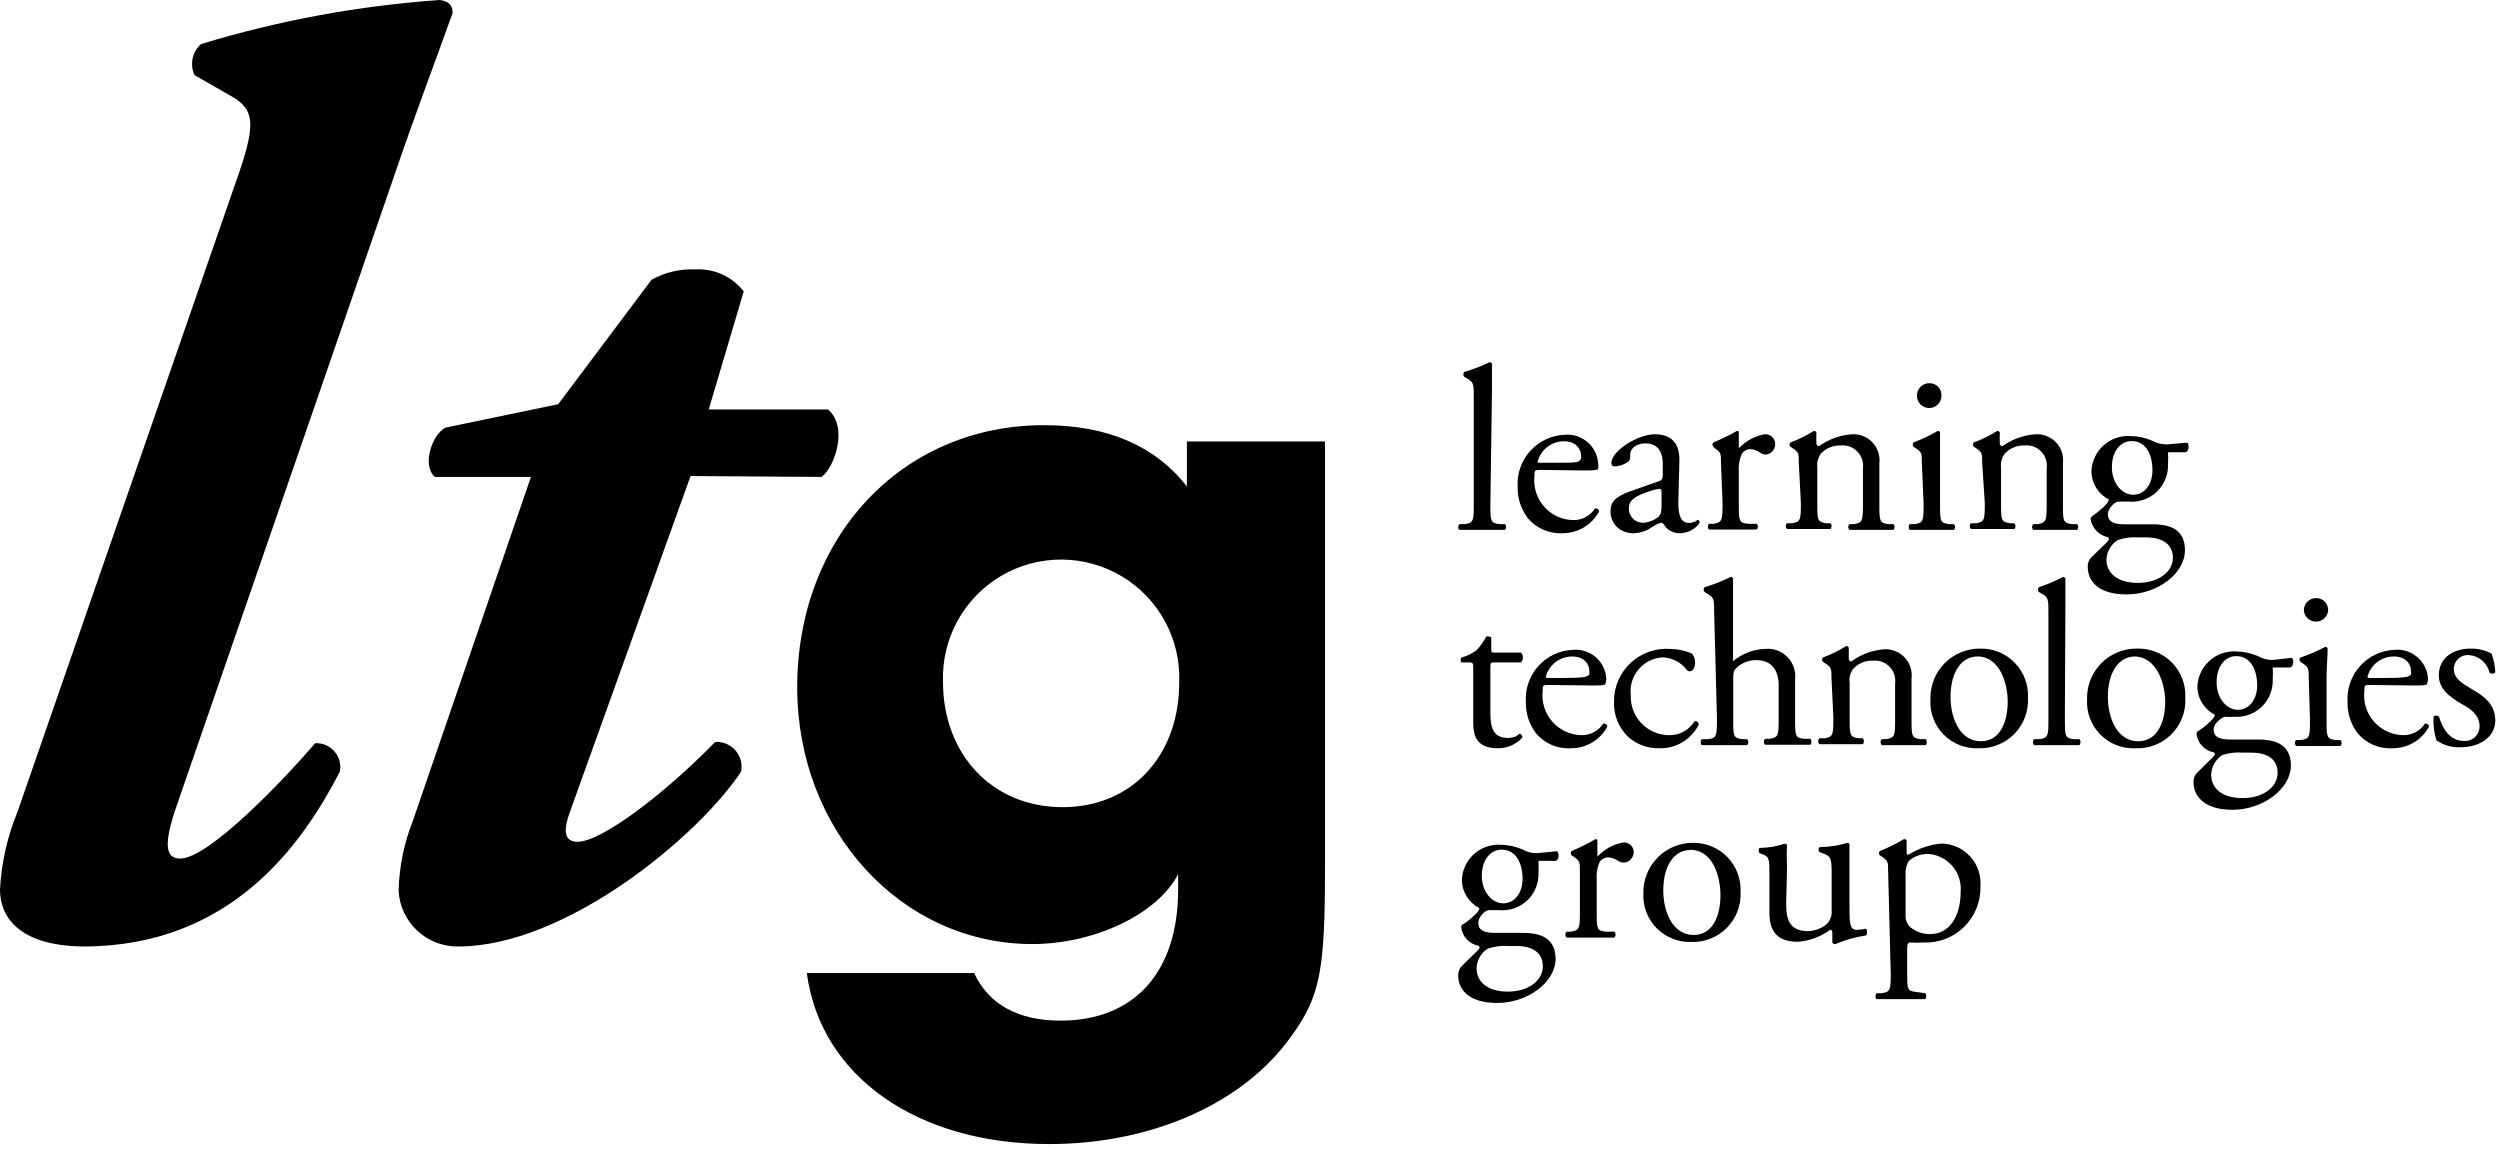
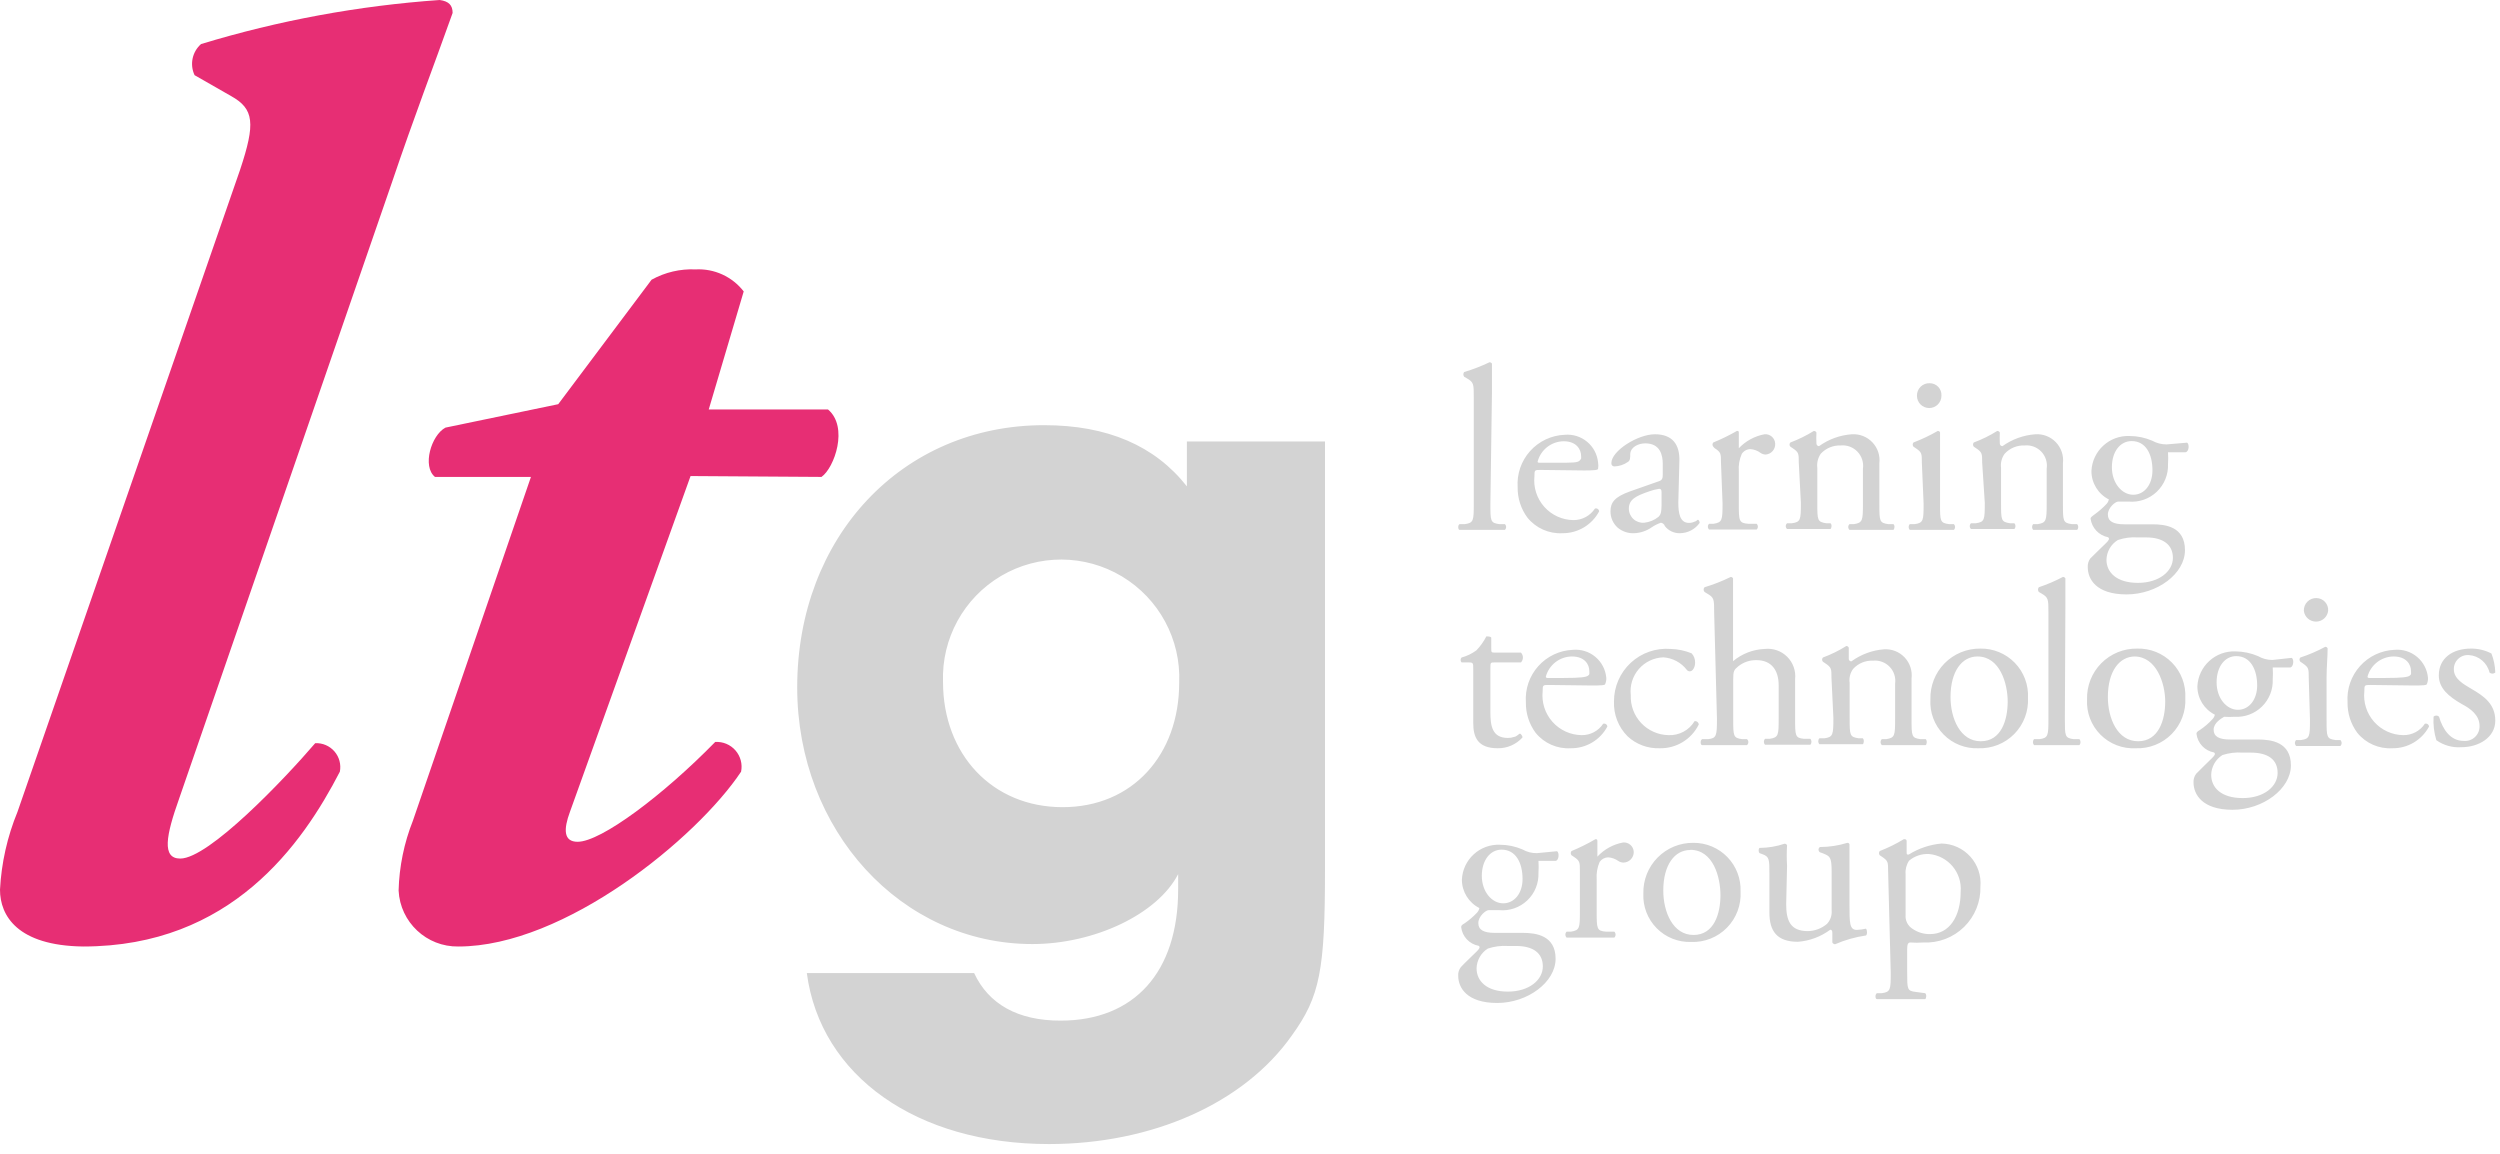
<svg xmlns="http://www.w3.org/2000/svg" width="143" height="66" viewBox="0 0 143 66">
  <g fill-rule="nonzero" fill="none">
-     <path d="M0 50.89a13.56 13.56 0 0 1 1-4.45L13.73 9.72c.89-2.67.81-3.49-.52-4.23L11.13 4.3a1.51 1.51 0 0 1 .37-1.78A61.71 61.71 0 0 1 25.15 0c.52.07.74.3.74.74-1.11 3.12-2.15 5.79-3.48 9.72L10.24 45.7c-.74 2.08-1 3.41.07 3.41 1.63 0 5.94-4.52 7.72-6.6a1.37 1.37 0 0 1 1.41 1.63c-2.15 4.16-6.23 10-14.69 10C1 54.09 0 52.38 0 50.89M39.5 27.23l-6.9 19.21c-.37 1-.37 1.71.44 1.71 1.34 0 4.9-2.67 7.87-5.71a1.42 1.42 0 0 1 1.48 1.7c-2.52 3.79-10.09 10-16.17 10a3.37 3.37 0 0 1-3.42-3.2 11.66 11.66 0 0 1 .82-4l6.75-19.66h-5.49c-.74-.6-.22-2.38.6-2.82l6.45-1.34L37.27 16a4.75 4.75 0 0 1 2.52-.59 3.26 3.26 0 0 1 2.75 1.26l-2 6.75h6.82c1.19 1 .37 3.34-.37 3.86l-7.49-.05z" fill="black" />
-     <path d="M75.79 49.71c0 5.78-.28 7.28-1.89 9.51-2.73 3.89-8 6.22-13.9 6.22-7.56 0-13.07-3.89-13.85-9.78h9.57c.83 1.78 2.5 2.72 4.94 2.72 4.23 0 6.73-2.78 6.73-7.5V50c-1.17 2.28-4.78 4-8.34 4-7.5 0-13.45-6.5-13.45-14.68 0-8.61 6-15 14.12-15 3.61 0 6.34 1.17 8.17 3.5v-2.57h7.9v24.46zM53.94 39c0 4.16 2.83 7.17 6.84 7.17s6.67-3 6.67-7.12A6.76 6.76 0 1 0 53.94 39zM85.25 28.81c0 1 0 1.1.51 1.17h.32a.23.23 0 0 1 0 .33h-2.59c-.09 0-.12-.27 0-.33h.3c.5-.07.51-.2.51-1.17v-6.07c0-.79 0-.87-.41-1.11l-.14-.08a.22.22 0 0 1 0-.27 10 10 0 0 0 1.45-.56.16.16 0 0 1 .14.08v1.66l-.09 6.35zM88.13 26.88c-.35 0-.36 0-.36.36A2.27 2.27 0 0 0 90 29.75a1.46 1.46 0 0 0 1.23-.66.18.18 0 0 1 .24.16 2.35 2.35 0 0 1-2.1 1.25 2.41 2.41 0 0 1-2-.89 2.84 2.84 0 0 1-.56-1.74 2.81 2.81 0 0 1 2.69-3 1.76 1.76 0 0 1 1.91 1.59 1 1 0 0 1 0 .35c0 .08-.23.1-.8.1l-2.48-.03zm.83-.41c1 0 1.29 0 1.4-.13.11-.13.08-.08.08-.25 0-.38-.26-.85-1-.85a1.56 1.56 0 0 0-1.49 1.17s0 .06.09.06h.92zM94.88 27.53c.2-.06.23-.18.23-.38v-.62c0-.5-.15-1.17-1-1.17-.37 0-.83.19-.86.6 0 .22 0 .38-.13.46a1.45 1.45 0 0 1-.77.26.17.17 0 0 1-.18-.19c0-.7 1.51-1.65 2.49-1.65.98 0 1.44.56 1.4 1.57L96 28.74c0 .62.09 1.17.61 1.17a.77.77 0 0 0 .34-.08c.07 0 .13-.1.17-.1.04 0 .1.09.1.18a1.4 1.4 0 0 1-1.13.59 1.06 1.06 0 0 1-.87-.42c0-.08-.14-.18-.22-.18a2.32 2.32 0 0 0-.52.26 1.88 1.88 0 0 1-1 .34 1.38 1.38 0 0 1-.94-.31 1.24 1.24 0 0 1-.42-.94c0-.52.25-.83 1.11-1.14l1.65-.58zm-.83 2.37c.3-.032.585-.15.82-.34.16-.16.16-.35.17-.63v-.79c0-.15-.06-.18-.14-.18a2.84 2.84 0 0 0-.55.14c-.79.27-1.18.47-1.18 1a.81.81 0 0 0 .88.8zM98.44 26.46c0-.52 0-.59-.37-.83l-.07-.08a.18.18 0 0 1 0-.24c.464-.19.915-.41 1.35-.66.07 0 .11 0 .11.09v.9a2.7 2.7 0 0 1 1.47-.8.56.56 0 0 1 .61.53.59.59 0 0 1-.54.63.53.53 0 0 1-.29-.09 1.08 1.08 0 0 0-.59-.22.6.6 0 0 0-.49.27 2.1 2.1 0 0 0-.17 1v1.83c0 1 0 1.13.54 1.17h.48a.23.23 0 0 1 0 .33H97.76a.23.23 0 0 1 0-.33h.26c.49-.08.51-.2.51-1.17l-.09-2.33zM102.89 26.46c0-.52 0-.59-.36-.83l-.12-.08a.17.17 0 0 1 0-.24 7.58 7.58 0 0 0 1.34-.66.16.16 0 0 1 .15.09 6 6 0 0 0 0 .63c0 .083.067.15.15.15a3.64 3.64 0 0 1 1.88-.68 1.49 1.49 0 0 1 1.57 1.66v2.31c0 1 0 1.1.51 1.17h.29c.1.06.07.29 0 .33h-2.51a.23.23 0 0 1 0-.33h.26c.49-.08.51-.2.51-1.17v-2a1.17 1.17 0 0 0-1.27-1.33 1.48 1.48 0 0 0-1.14.47 1.17 1.17 0 0 0-.2.81v2c0 1 0 1.09.51 1.17h.24c.1.06.07.29 0 .33h-2.48a.22.22 0 0 1 0-.33h.28c.5-.07.51-.2.51-1.17l-.12-2.3zM109.93 26.46c0-.52 0-.59-.36-.83l-.12-.08a.19.19 0 0 1 0-.24 9.72 9.72 0 0 0 1.39-.66.13.13 0 0 1 .13.08v4.08c0 1 0 1.1.51 1.17h.28a.23.23 0 0 1 0 .33h-2.52a.24.24 0 0 1 0-.33h.28c.5-.07.51-.2.51-1.17l-.1-2.35zm1.12-3.82a.7.7 0 0 1-1.4 0 .7.7 0 0 1 .73-.72.67.67 0 0 1 .67.72zM113.38 26.46c0-.52 0-.59-.36-.83l-.12-.08a.19.19 0 0 1 0-.24 7.25 7.25 0 0 0 1.34-.66.16.16 0 0 1 .15.09 6 6 0 0 0 0 .63c0 .083.067.15.15.15a3.7 3.7 0 0 1 1.88-.68A1.49 1.49 0 0 1 118 26.5v2.31c0 1 0 1.1.51 1.17h.3a.24.24 0 0 1 0 .33h-2.51a.24.24 0 0 1 0-.33h.26c.49-.08.51-.2.51-1.17v-2a1.16 1.16 0 0 0-1.26-1.33 1.47 1.47 0 0 0-1.14.47 1.12 1.12 0 0 0-.21.81v2c0 1 0 1.09.51 1.17h.25a.24.24 0 0 1 0 .33h-2.48a.23.23 0 0 1 0-.33h.28c.5-.07.51-.2.51-1.17l-.15-2.3zM125.1 25.32c.14.07.12.52-.09.55h-1a5.23 5.23 0 0 1 0 .68 2.07 2.07 0 0 1-2.26 2.14h-.59c-.16 0-.59.35-.59.74s.31.56.94.56h1.6c.75 0 1.87.13 1.87 1.48S123.39 34 121.64 34c-1.75 0-2.22-.88-2.22-1.56a.77.77 0 0 1 .14-.49c.23-.24.61-.59.92-.9.12-.12.22-.24.1-.32a1.26 1.26 0 0 1-1-1.06c0-.07.06-.12.21-.23a4.84 4.84 0 0 0 .71-.62.6.6 0 0 0 .13-.25 1.82 1.82 0 0 1-1-1.63 2.1 2.1 0 0 1 2.19-2 3.26 3.26 0 0 1 1.29.27c.25.14.533.212.82.21l1.17-.1zm-2.81 5.42a2.93 2.93 0 0 0-1.15.15 1.36 1.36 0 0 0-.65 1.13c0 .72.58 1.32 1.8 1.32 1.22 0 2-.67 2-1.43 0-.76-.57-1.17-1.53-1.17h-.47zm.83-3.84c0-.91-.37-1.67-1.19-1.67-.65 0-1.13.59-1.13 1.5s.58 1.57 1.22 1.57 1.1-.58 1.1-1.4zM85.49 37.89c-.23 0-.24 0-.24.33v2.5c0 .78.09 1.49 1 1.49a1 1 0 0 0 .36-.06c.12 0 .29-.19.33-.19.04 0 .17.15.14.23a1.87 1.87 0 0 1-1.41.61c-1.15 0-1.4-.64-1.4-1.44v-3.08c0-.36 0-.39-.28-.39h-.39a.21.21 0 0 1 0-.28 2.56 2.56 0 0 0 .85-.41 3.35 3.35 0 0 0 .57-.8c.07 0 .23 0 .28.07v.61c0 .24 0 .25.24.25H87a.41.41 0 0 1 0 .56h-1.51zM88.6 39.18c-.35 0-.36 0-.36.36a2.27 2.27 0 0 0 2.23 2.51 1.45 1.45 0 0 0 1.23-.65.18.18 0 0 1 .24.16 2.34 2.34 0 0 1-2.1 1.24 2.4 2.4 0 0 1-2-.88 2.85 2.85 0 0 1-.56-1.75 2.81 2.81 0 0 1 2.69-3 1.76 1.76 0 0 1 1.91 1.6.77.77 0 0 1-.06.35c0 .08-.22.09-.79.09l-2.43-.03zm.83-.4c1 0 1.29-.05 1.4-.13.11-.08.08-.09.08-.26 0-.38-.26-.84-1-.84a1.56 1.56 0 0 0-1.49 1.16s0 .07.09.07h.92zM96.76 37.37a.75.75 0 0 1 .2.54c0 .24-.13.49-.3.49a.21.21 0 0 1-.18-.09 1.84 1.84 0 0 0-1.34-.71 1.94 1.94 0 0 0-1.86 2.16 2.2 2.2 0 0 0 2.16 2.29 1.65 1.65 0 0 0 1.49-.8.21.21 0 0 1 .24.19 2.43 2.43 0 0 1-2.24 1.36 2.56 2.56 0 0 1-1.83-.68 2.67 2.67 0 0 1-.78-2 3 3 0 0 1 3.24-3c.412.01.819.094 1.2.25zM98.05 35.05c0-.79 0-.87-.42-1.11l-.13-.08a.2.2 0 0 1 0-.27A9.9 9.9 0 0 0 99 33a.16.16 0 0 1 .13.08v4.74a3 3 0 0 1 1.81-.7 1.57 1.57 0 0 1 1.74 1.73v2.24c0 1 0 1.12.51 1.17h.36a.25.25 0 0 1 0 .34h-2.59a.25.25 0 0 1 0-.34h.27c.5-.08.51-.2.51-1.17V39.2c0-.86-.41-1.44-1.27-1.44a1.61 1.61 0 0 0-1.05.36c-.24.2-.28.27-.28.74v2.25c0 1 0 1.1.51 1.17h.28a.23.23 0 0 1 0 .34H97.36c-.1 0-.12-.27 0-.34h.34c.49-.05.51-.2.51-1.17l-.16-6.06zM104.76 38.77c0-.53 0-.59-.37-.84l-.12-.08a.18.18 0 0 1 0-.24 7.24 7.24 0 0 0 1.34-.66.15.15 0 0 1 .14.1v.63a.14.14 0 0 0 .15.15 3.65 3.65 0 0 1 1.87-.69 1.49 1.49 0 0 1 1.57 1.67v2.3c0 1 0 1.1.51 1.17h.3c.09.07.07.3 0 .34h-2.51a.24.24 0 0 1 0-.34h.25c.5-.08.51-.2.51-1.17v-2a1.16 1.16 0 0 0-1.26-1.32 1.45 1.45 0 0 0-1.14.47 1.08 1.08 0 0 0-.2.8v2c0 1 0 1.09.51 1.17h.24c.09.07.07.3 0 .34h-2.48a.25.25 0 0 1 0-.34h.29c.49-.07.51-.2.51-1.17l-.11-2.29zM116 39.92a2.74 2.74 0 0 1-2.83 2.88 2.64 2.64 0 0 1-2.75-2.8 2.82 2.82 0 0 1 2.85-2.9 2.68 2.68 0 0 1 2.73 2.82zm-2.89-2.37c-.88 0-1.54.84-1.54 2.32 0 1.22.55 2.53 1.73 2.53s1.54-1.23 1.54-2.27-.45-2.58-1.73-2.58zM118.11 41.11c0 1 0 1.1.5 1.17h.33a.25.25 0 0 1 0 .34h-2.59a.25.25 0 0 1 0-.34h.31c.5-.07.51-.2.51-1.17v-6.06c0-.79 0-.87-.41-1.11l-.14-.08a.22.22 0 0 1 0-.27A9.1 9.1 0 0 0 118 33a.17.17 0 0 1 .14.08v1.67l-.03 6.36zM125 39.92a2.73 2.73 0 0 1-2.83 2.88 2.65 2.65 0 0 1-2.79-2.8 2.82 2.82 0 0 1 2.86-2.9 2.68 2.68 0 0 1 2.76 2.82zm-2.88-2.37c-.89 0-1.55.84-1.55 2.32 0 1.22.55 2.53 1.73 2.53s1.55-1.23 1.55-2.27-.5-2.58-1.77-2.58h.04zM131.08 37.63c.15.06.12.52-.08.55h-1a5.08 5.08 0 0 1 0 .68 2.06 2.06 0 0 1-2.19 2.14 4.42 4.42 0 0 1-.59 0c-.17.1-.6.35-.6.74s.31.56.94.56h1.6c.75 0 1.88.14 1.88 1.48 0 1.34-1.6 2.54-3.34 2.54-1.74 0-2.23-.89-2.23-1.56a.75.75 0 0 1 .15-.5c.23-.24.6-.59.91-.9.12-.12.23-.24.11-.32a1.23 1.23 0 0 1-1-1.06c0-.06 0-.12.2-.23a3.85 3.85 0 0 0 .71-.61.52.52 0 0 0 .14-.26 1.81 1.81 0 0 1-1-1.62 2.1 2.1 0 0 1 2.19-2c.44.005.875.097 1.28.27.249.145.532.22.82.22l1.1-.12zm-2.8 5.42a3 3 0 0 0-1.16.14 1.38 1.38 0 0 0-.64 1.13c0 .73.57 1.33 1.8 1.33s2-.67 2-1.44c0-.77-.56-1.16-1.53-1.16h-.47zm.83-3.84c0-.91-.38-1.68-1.2-1.68-.64 0-1.12.59-1.12 1.5s.57 1.57 1.22 1.57 1.1-.6 1.1-1.39zM132.06 38.77c0-.53 0-.59-.36-.84l-.12-.08a.17.17 0 0 1 0-.24A8.66 8.66 0 0 0 133 37a.13.13 0 0 1 .14.09c0 .46-.06 1.11-.06 1.66v2.41c0 1 0 1.1.51 1.17h.28a.24.24 0 0 1 0 .34H131.34a.24.24 0 0 1 0-.34h.28c.5-.07.51-.2.51-1.17l-.07-2.39zm1.11-3.83a.7.7 0 0 1-1.39 0 .7.7 0 0 1 .72-.73.68.68 0 0 1 .67.73zM135.6 39.18c-.35 0-.36 0-.36.36a2.27 2.27 0 0 0 2.23 2.51 1.45 1.45 0 0 0 1.23-.65.18.18 0 0 1 .24.16 2.34 2.34 0 0 1-2.1 1.24 2.4 2.4 0 0 1-2-.88 2.85 2.85 0 0 1-.56-1.75 2.81 2.81 0 0 1 2.69-3 1.76 1.76 0 0 1 1.91 1.6.77.77 0 0 1-.06.35c0 .08-.22.09-.79.09l-2.43-.03zm.83-.4c1 0 1.29-.05 1.4-.13.11-.08.08-.09.08-.26 0-.38-.26-.84-1-.84a1.56 1.56 0 0 0-1.49 1.16s0 .07.09.07h.92zM142.51 37.38c.136.348.21.717.22 1.09a.25.25 0 0 1-.33 0 1.3 1.3 0 0 0-1.18-1 .8.8 0 0 0-.86.82c0 .55.57.85 1 1.11.71.41 1.37.86 1.37 1.82 0 .96-.94 1.52-1.94 1.52a2.2 2.2 0 0 1-1.43-.4 3.81 3.81 0 0 1-.16-1.35.23.23 0 0 1 .31 0c.22.74.65 1.39 1.42 1.39a.83.83 0 0 0 .9-.86c0-.62-.54-1-1-1.24-.77-.44-1.33-.91-1.33-1.65 0-1 .81-1.53 1.83-1.53.41-.006.816.09 1.18.28zM89.06 48.69c.14.07.12.53-.08.55H88c.015.23.015.46 0 .69a2.06 2.06 0 0 1-2.26 2.13h-.59c-.16 0-.59.35-.59.74s.31.56.94.56h1.6c.75 0 1.88.14 1.88 1.48 0 1.34-1.6 2.53-3.34 2.53-1.74 0-2.23-.88-2.23-1.55a.73.73 0 0 1 .15-.5c.22-.24.6-.59.91-.9.12-.12.23-.24.11-.32a1.23 1.23 0 0 1-1-1.06c0-.07 0-.12.2-.23a4.28 4.28 0 0 0 .71-.61.53.53 0 0 0 .13-.26 1.82 1.82 0 0 1-1-1.62 2.09 2.09 0 0 1 2.18-2 3.26 3.26 0 0 1 1.29.27c.25.143.533.215.82.21l1.15-.11zm-2.81 5.42a3 3 0 0 0-1.15.15 1.38 1.38 0 0 0-.64 1.13c0 .72.57 1.33 1.79 1.33 1.22 0 2-.67 2-1.44 0-.77-.56-1.17-1.53-1.17h-.47zm.84-3.83c0-.92-.38-1.68-1.2-1.68-.64 0-1.13.59-1.13 1.5s.58 1.57 1.22 1.57 1.11-.57 1.11-1.39zM90.37 49.83c0-.52 0-.59-.36-.83l-.12-.08a.19.19 0 0 1 0-.24c.472-.195.93-.422 1.37-.68.06 0 .11 0 .11.1v.9a2.66 2.66 0 0 1 1.47-.81.56.56 0 0 1 .61.54.6.6 0 0 1-.58.61.56.56 0 0 1-.3-.09 1.12 1.12 0 0 0-.59-.21.61.61 0 0 0-.48.26 2.12 2.12 0 0 0-.17 1v1.82c0 1 0 1.13.53 1.17h.48a.24.24 0 0 1 0 .34h-2.73a.24.24 0 0 1 0-.34h.25c.5-.08.51-.2.51-1.17v-2.29zM99.56 51a2.73 2.73 0 0 1-2.83 2.88A2.65 2.65 0 0 1 94 51.11a2.83 2.83 0 0 1 2.86-2.9 2.68 2.68 0 0 1 2.7 2.79zm-2.88-2.38c-.89 0-1.54.85-1.54 2.32 0 1.23.55 2.54 1.73 2.54s1.54-1.23 1.54-2.27-.41-2.6-1.73-2.6v.01zM102.17 51.71c0 .93.22 1.55 1.24 1.55a1.74 1.74 0 0 0 1.09-.41 1 1 0 0 0 .27-.78v-2.2c0-.87-.1-.89-.5-1.06l-.17-.06a.18.18 0 0 1 0-.3 5.34 5.34 0 0 0 1.57-.24c.067 0 .107.03.12.09V51.73c0 1.06 0 1.46.42 1.46.175-.006.35-.03.52-.07.08.07.09.34 0 .39a6.86 6.86 0 0 0-1.76.5.18.18 0 0 1-.16-.1v-.55c0-.12-.04-.18-.12-.18-.539.4-1.18.64-1.85.69-1.18 0-1.63-.59-1.63-1.67V50c0-.84 0-1-.4-1.14l-.16-.06c-.08-.07-.07-.26 0-.3a4.54 4.54 0 0 0 1.43-.24.15.15 0 0 1 .14.09 9.46 9.46 0 0 0 0 1.17l-.05 2.19zM108 49.83c0-.52 0-.59-.36-.83l-.12-.08a.19.19 0 0 1 0-.24 8.68 8.68 0 0 0 1.38-.68c.08 0 .14 0 .16.09v.62c0 .18 0 .17.12.17a4.25 4.25 0 0 1 1.88-.63 2.27 2.27 0 0 1 2.22 2.46 3.12 3.12 0 0 1-3.27 3.2 4.76 4.76 0 0 1-.74 0c-.12 0-.18.09-.18.37v1.32c0 1 0 1.08.5 1.14l.53.07c.09.07.07.3 0 .34h-2.76c-.1 0-.12-.27 0-.34h.28c.5-.07.51-.2.51-1.17l-.15-5.81zm1 2.5a.85.85 0 0 0 .4.8 1.69 1.69 0 0 0 1 .3c1.1 0 1.75-1 1.75-2.42a2 2 0 0 0-1.81-2.16 1.63 1.63 0 0 0-1.14.38 1.2 1.2 0 0 0-.2.77v2.33z" fill="black" />
+     <path d="M0 50.89a13.56 13.56 0 0 1 1-4.45L13.73 9.72c.89-2.67.81-3.49-.52-4.23L11.13 4.3a1.51 1.51 0 0 1 .37-1.78A61.71 61.71 0 0 1 25.15 0c.52.07.74.3.74.74-1.11 3.12-2.15 5.79-3.48 9.72L10.24 45.7c-.74 2.08-1 3.41.07 3.41 1.63 0 5.94-4.52 7.72-6.6a1.37 1.37 0 0 1 1.41 1.63c-2.15 4.16-6.23 10-14.69 10C1 54.09 0 52.38 0 50.89M39.5 27.23l-6.9 19.21c-.37 1-.37 1.71.44 1.71 1.34 0 4.9-2.67 7.87-5.71a1.42 1.42 0 0 1 1.48 1.7c-2.52 3.79-10.09 10-16.17 10a3.37 3.37 0 0 1-3.42-3.2 11.66 11.66 0 0 1 .82-4l6.75-19.66h-5.49c-.74-.6-.22-2.38.6-2.82l6.45-1.34L37.27 16a4.75 4.75 0 0 1 2.52-.59 3.26 3.26 0 0 1 2.75 1.26l-2 6.75h6.82c1.19 1 .37 3.34-.37 3.86l-7.49-.05z" fill="#E72E74" />
+     <path d="M75.79 49.71c0 5.78-.28 7.28-1.89 9.51-2.73 3.89-8 6.22-13.9 6.22-7.56 0-13.07-3.89-13.85-9.78h9.57c.83 1.78 2.5 2.72 4.94 2.72 4.23 0 6.73-2.78 6.73-7.5V50c-1.17 2.28-4.78 4-8.34 4-7.5 0-13.45-6.5-13.45-14.68 0-8.61 6-15 14.12-15 3.61 0 6.34 1.17 8.17 3.5v-2.57h7.9v24.46zM53.94 39c0 4.16 2.83 7.17 6.84 7.17s6.67-3 6.67-7.12A6.76 6.76 0 1 0 53.94 39zM85.25 28.81c0 1 0 1.1.51 1.17h.32a.23.23 0 0 1 0 .33h-2.59c-.09 0-.12-.27 0-.33h.3c.5-.07.51-.2.51-1.17v-6.07c0-.79 0-.87-.41-1.11l-.14-.08a.22.22 0 0 1 0-.27 10 10 0 0 0 1.45-.56.16.16 0 0 1 .14.08v1.66l-.09 6.35zM88.13 26.88c-.35 0-.36 0-.36.36A2.27 2.27 0 0 0 90 29.75a1.46 1.46 0 0 0 1.23-.66.18.18 0 0 1 .24.16 2.35 2.35 0 0 1-2.1 1.25 2.41 2.41 0 0 1-2-.89 2.84 2.84 0 0 1-.56-1.74 2.81 2.81 0 0 1 2.69-3 1.76 1.76 0 0 1 1.91 1.59 1 1 0 0 1 0 .35c0 .08-.23.1-.8.1l-2.48-.03zm.83-.41c1 0 1.29 0 1.4-.13.11-.13.08-.08.08-.25 0-.38-.26-.85-1-.85a1.56 1.56 0 0 0-1.49 1.17s0 .06.09.06h.92zM94.88 27.53c.2-.06.23-.18.23-.38v-.62c0-.5-.15-1.17-1-1.17-.37 0-.83.19-.86.6 0 .22 0 .38-.13.46a1.45 1.45 0 0 1-.77.26.17.17 0 0 1-.18-.19c0-.7 1.51-1.65 2.49-1.65.98 0 1.44.56 1.4 1.57L96 28.74c0 .62.09 1.17.61 1.17a.77.77 0 0 0 .34-.08c.07 0 .13-.1.17-.1.04 0 .1.09.1.18a1.4 1.4 0 0 1-1.13.59 1.06 1.06 0 0 1-.87-.42c0-.08-.14-.18-.22-.18a2.32 2.32 0 0 0-.52.26 1.88 1.88 0 0 1-1 .34 1.38 1.38 0 0 1-.94-.31 1.24 1.24 0 0 1-.42-.94c0-.52.25-.83 1.11-1.14l1.65-.58zm-.83 2.37c.3-.032.585-.15.82-.34.16-.16.16-.35.17-.63v-.79c0-.15-.06-.18-.14-.18a2.84 2.84 0 0 0-.55.14c-.79.27-1.18.47-1.18 1a.81.81 0 0 0 .88.8zM98.44 26.46c0-.52 0-.59-.37-.83l-.07-.08a.18.18 0 0 1 0-.24c.464-.19.915-.41 1.35-.66.07 0 .11 0 .11.09v.9a2.7 2.7 0 0 1 1.47-.8.56.56 0 0 1 .61.53.59.59 0 0 1-.54.63.53.53 0 0 1-.29-.09 1.08 1.08 0 0 0-.59-.22.6.6 0 0 0-.49.27 2.1 2.1 0 0 0-.17 1v1.83c0 1 0 1.13.54 1.17h.48a.23.23 0 0 1 0 .33H97.76a.23.23 0 0 1 0-.33h.26c.49-.08.51-.2.51-1.17l-.09-2.33zM102.89 26.46c0-.52 0-.59-.36-.83l-.12-.08a.17.17 0 0 1 0-.24 7.58 7.58 0 0 0 1.34-.66.16.16 0 0 1 .15.09 6 6 0 0 0 0 .63c0 .083.067.15.15.15a3.64 3.64 0 0 1 1.88-.68 1.49 1.49 0 0 1 1.57 1.66v2.31c0 1 0 1.1.51 1.17h.29c.1.06.07.29 0 .33h-2.51a.23.23 0 0 1 0-.33h.26c.49-.08.51-.2.51-1.17v-2a1.17 1.17 0 0 0-1.27-1.33 1.48 1.48 0 0 0-1.14.47 1.17 1.17 0 0 0-.2.81v2c0 1 0 1.09.51 1.17h.24c.1.06.07.29 0 .33h-2.48a.22.22 0 0 1 0-.33h.28c.5-.07.51-.2.51-1.17l-.12-2.3zM109.93 26.46c0-.52 0-.59-.36-.83l-.12-.08a.19.19 0 0 1 0-.24 9.72 9.72 0 0 0 1.39-.66.13.13 0 0 1 .13.08v4.08c0 1 0 1.1.51 1.17h.28a.23.23 0 0 1 0 .33h-2.52a.24.24 0 0 1 0-.33h.28c.5-.07.51-.2.51-1.17l-.1-2.35zm1.12-3.82a.7.7 0 0 1-1.4 0 .7.7 0 0 1 .73-.72.67.67 0 0 1 .67.72zM113.38 26.46c0-.52 0-.59-.36-.83l-.12-.08a.19.19 0 0 1 0-.24 7.25 7.25 0 0 0 1.34-.66.16.16 0 0 1 .15.09 6 6 0 0 0 0 .63c0 .083.067.15.15.15a3.7 3.7 0 0 1 1.88-.68A1.49 1.49 0 0 1 118 26.5v2.31c0 1 0 1.1.51 1.17h.3a.24.24 0 0 1 0 .33h-2.51a.24.24 0 0 1 0-.33h.26c.49-.08.51-.2.51-1.17v-2a1.16 1.16 0 0 0-1.26-1.33 1.47 1.47 0 0 0-1.14.47 1.12 1.12 0 0 0-.21.81v2c0 1 0 1.09.51 1.17h.25a.24.24 0 0 1 0 .33h-2.48a.23.23 0 0 1 0-.33h.28c.5-.07.51-.2.51-1.17l-.15-2.3zM125.1 25.32c.14.07.12.52-.09.55h-1a5.23 5.23 0 0 1 0 .68 2.07 2.07 0 0 1-2.26 2.14h-.59c-.16 0-.59.35-.59.74s.31.56.94.56h1.6c.75 0 1.87.13 1.87 1.48S123.39 34 121.64 34c-1.75 0-2.22-.88-2.22-1.56a.77.77 0 0 1 .14-.49c.23-.24.61-.59.92-.9.12-.12.22-.24.1-.32a1.26 1.26 0 0 1-1-1.06c0-.07.06-.12.21-.23a4.84 4.84 0 0 0 .71-.62.6.6 0 0 0 .13-.25 1.82 1.82 0 0 1-1-1.63 2.1 2.1 0 0 1 2.19-2 3.26 3.26 0 0 1 1.29.27c.25.14.533.212.82.21l1.17-.1zm-2.81 5.42a2.93 2.93 0 0 0-1.15.15 1.36 1.36 0 0 0-.65 1.13c0 .72.58 1.32 1.8 1.32 1.22 0 2-.67 2-1.43 0-.76-.57-1.17-1.53-1.17h-.47zm.83-3.84c0-.91-.37-1.67-1.19-1.67-.65 0-1.13.59-1.13 1.5s.58 1.57 1.22 1.57 1.1-.58 1.1-1.4zM85.49 37.89c-.23 0-.24 0-.24.33v2.5c0 .78.09 1.49 1 1.49a1 1 0 0 0 .36-.06c.12 0 .29-.19.33-.19.04 0 .17.15.14.23a1.87 1.87 0 0 1-1.41.61c-1.15 0-1.4-.64-1.4-1.44v-3.08c0-.36 0-.39-.28-.39h-.39a.21.21 0 0 1 0-.28 2.56 2.56 0 0 0 .85-.41 3.35 3.35 0 0 0 .57-.8c.07 0 .23 0 .28.07v.61c0 .24 0 .25.24.25H87a.41.41 0 0 1 0 .56h-1.51zM88.6 39.18c-.35 0-.36 0-.36.36a2.27 2.27 0 0 0 2.23 2.51 1.45 1.45 0 0 0 1.23-.65.18.18 0 0 1 .24.16 2.34 2.34 0 0 1-2.1 1.24 2.4 2.4 0 0 1-2-.88 2.85 2.85 0 0 1-.56-1.75 2.81 2.81 0 0 1 2.69-3 1.76 1.76 0 0 1 1.91 1.6.77.77 0 0 1-.06.35c0 .08-.22.09-.79.09l-2.43-.03zm.83-.4c1 0 1.29-.05 1.4-.13.11-.08.08-.09.08-.26 0-.38-.26-.84-1-.84a1.56 1.56 0 0 0-1.49 1.16s0 .07.09.07h.92zM96.76 37.37a.75.75 0 0 1 .2.54c0 .24-.13.49-.3.49a.21.21 0 0 1-.18-.09 1.84 1.84 0 0 0-1.34-.71 1.94 1.94 0 0 0-1.86 2.16 2.2 2.2 0 0 0 2.16 2.29 1.65 1.65 0 0 0 1.49-.8.21.21 0 0 1 .24.19 2.43 2.43 0 0 1-2.24 1.36 2.56 2.56 0 0 1-1.83-.68 2.67 2.67 0 0 1-.78-2 3 3 0 0 1 3.24-3c.412.01.819.094 1.2.25zM98.05 35.05c0-.79 0-.87-.42-1.11l-.13-.08a.2.2 0 0 1 0-.27A9.9 9.9 0 0 0 99 33a.16.16 0 0 1 .13.08v4.74a3 3 0 0 1 1.81-.7 1.57 1.57 0 0 1 1.74 1.73v2.24c0 1 0 1.12.51 1.17h.36a.25.25 0 0 1 0 .34h-2.59a.25.25 0 0 1 0-.34h.27c.5-.08.51-.2.51-1.17V39.2c0-.86-.41-1.44-1.27-1.44a1.61 1.61 0 0 0-1.05.36c-.24.2-.28.27-.28.74v2.25c0 1 0 1.1.51 1.17h.28a.23.23 0 0 1 0 .34H97.36c-.1 0-.12-.27 0-.34h.34c.49-.05.51-.2.51-1.17l-.16-6.06zM104.76 38.77c0-.53 0-.59-.37-.84l-.12-.08a.18.18 0 0 1 0-.24 7.24 7.24 0 0 0 1.34-.66.15.15 0 0 1 .14.1v.63a.14.14 0 0 0 .15.15 3.65 3.65 0 0 1 1.87-.69 1.49 1.49 0 0 1 1.57 1.67v2.3c0 1 0 1.1.51 1.17h.3c.09.07.07.3 0 .34h-2.51a.24.24 0 0 1 0-.34h.25c.5-.08.51-.2.51-1.17v-2a1.16 1.16 0 0 0-1.26-1.32 1.45 1.45 0 0 0-1.14.47 1.08 1.08 0 0 0-.2.8v2c0 1 0 1.09.51 1.17h.24c.09.07.07.3 0 .34h-2.48a.25.25 0 0 1 0-.34h.29c.49-.07.51-.2.51-1.17l-.11-2.29zM116 39.92a2.74 2.74 0 0 1-2.83 2.88 2.64 2.64 0 0 1-2.75-2.8 2.82 2.82 0 0 1 2.85-2.9 2.68 2.68 0 0 1 2.73 2.82zm-2.89-2.37c-.88 0-1.54.84-1.54 2.32 0 1.22.55 2.53 1.73 2.53s1.54-1.23 1.54-2.27-.45-2.58-1.73-2.58zM118.11 41.11c0 1 0 1.1.5 1.17h.33a.25.25 0 0 1 0 .34h-2.59a.25.25 0 0 1 0-.34h.31c.5-.07.51-.2.51-1.17v-6.06c0-.79 0-.87-.41-1.11l-.14-.08a.22.22 0 0 1 0-.27A9.1 9.1 0 0 0 118 33a.17.17 0 0 1 .14.08v1.67l-.03 6.36zM125 39.92a2.73 2.73 0 0 1-2.83 2.88 2.65 2.65 0 0 1-2.79-2.8 2.82 2.82 0 0 1 2.86-2.9 2.68 2.68 0 0 1 2.76 2.82zm-2.88-2.37c-.89 0-1.55.84-1.55 2.32 0 1.22.55 2.53 1.73 2.53s1.55-1.23 1.55-2.27-.5-2.58-1.77-2.58h.04zM131.08 37.63c.15.06.12.52-.08.55h-1a5.08 5.08 0 0 1 0 .68 2.06 2.06 0 0 1-2.19 2.14 4.42 4.42 0 0 1-.59 0c-.17.1-.6.35-.6.74s.31.56.94.56h1.6c.75 0 1.88.14 1.88 1.48 0 1.34-1.6 2.54-3.34 2.54-1.74 0-2.23-.89-2.23-1.56a.75.75 0 0 1 .15-.5c.23-.24.6-.59.91-.9.12-.12.23-.24.11-.32a1.23 1.23 0 0 1-1-1.06c0-.06 0-.12.2-.23a3.85 3.85 0 0 0 .71-.61.52.52 0 0 0 .14-.26 1.81 1.81 0 0 1-1-1.62 2.1 2.1 0 0 1 2.19-2c.44.005.875.097 1.28.27.249.145.532.22.82.22l1.1-.12zm-2.8 5.42a3 3 0 0 0-1.16.14 1.38 1.38 0 0 0-.64 1.13c0 .73.57 1.33 1.8 1.33s2-.67 2-1.44c0-.77-.56-1.16-1.53-1.16h-.47zm.83-3.84c0-.91-.38-1.68-1.2-1.68-.64 0-1.12.59-1.12 1.5s.57 1.57 1.22 1.57 1.1-.6 1.1-1.39zM132.06 38.77c0-.53 0-.59-.36-.84l-.12-.08a.17.17 0 0 1 0-.24A8.66 8.66 0 0 0 133 37a.13.13 0 0 1 .14.09c0 .46-.06 1.11-.06 1.66v2.41c0 1 0 1.1.51 1.17h.28a.24.24 0 0 1 0 .34H131.34a.24.24 0 0 1 0-.34h.28c.5-.07.51-.2.51-1.17l-.07-2.39zm1.11-3.83a.7.7 0 0 1-1.39 0 .7.7 0 0 1 .72-.73.68.68 0 0 1 .67.73zM135.6 39.18c-.35 0-.36 0-.36.36a2.27 2.27 0 0 0 2.23 2.51 1.45 1.45 0 0 0 1.23-.65.18.18 0 0 1 .24.16 2.34 2.34 0 0 1-2.1 1.24 2.4 2.4 0 0 1-2-.88 2.85 2.85 0 0 1-.56-1.75 2.81 2.81 0 0 1 2.69-3 1.76 1.76 0 0 1 1.91 1.6.77.77 0 0 1-.06.35c0 .08-.22.09-.79.09l-2.43-.03zm.83-.4c1 0 1.29-.05 1.4-.13.11-.08.08-.09.08-.26 0-.38-.26-.84-1-.84a1.56 1.56 0 0 0-1.49 1.16s0 .07.09.07h.92zM142.51 37.38c.136.348.21.717.22 1.09a.25.25 0 0 1-.33 0 1.3 1.3 0 0 0-1.18-1 .8.8 0 0 0-.86.82c0 .55.57.85 1 1.11.71.41 1.37.86 1.37 1.82 0 .96-.94 1.52-1.94 1.52a2.2 2.2 0 0 1-1.43-.4 3.81 3.81 0 0 1-.16-1.35.23.23 0 0 1 .31 0c.22.74.65 1.39 1.42 1.39a.83.83 0 0 0 .9-.86c0-.62-.54-1-1-1.24-.77-.44-1.33-.91-1.33-1.65 0-1 .81-1.53 1.83-1.53.41-.006.816.09 1.18.28zM89.06 48.69c.14.07.12.53-.08.55H88c.015.23.015.46 0 .69a2.06 2.06 0 0 1-2.26 2.13h-.59c-.16 0-.59.35-.59.74s.31.56.94.56h1.6c.75 0 1.88.14 1.88 1.48 0 1.34-1.6 2.53-3.34 2.53-1.74 0-2.23-.88-2.23-1.55a.73.73 0 0 1 .15-.5c.22-.24.6-.59.91-.9.12-.12.23-.24.11-.32a1.23 1.23 0 0 1-1-1.06c0-.07 0-.12.2-.23a4.28 4.28 0 0 0 .71-.61.53.53 0 0 0 .13-.26 1.82 1.82 0 0 1-1-1.62 2.09 2.09 0 0 1 2.18-2 3.26 3.26 0 0 1 1.29.27c.25.143.533.215.82.21l1.15-.11zm-2.81 5.42a3 3 0 0 0-1.15.15 1.38 1.38 0 0 0-.64 1.13c0 .72.57 1.33 1.79 1.33 1.22 0 2-.67 2-1.44 0-.77-.56-1.17-1.53-1.17h-.47zm.84-3.83c0-.92-.38-1.68-1.2-1.68-.64 0-1.13.59-1.13 1.5s.58 1.57 1.22 1.57 1.11-.57 1.11-1.39zM90.37 49.83c0-.52 0-.59-.36-.83l-.12-.08a.19.19 0 0 1 0-.24c.472-.195.93-.422 1.37-.68.06 0 .11 0 .11.1v.9a2.66 2.66 0 0 1 1.47-.81.56.56 0 0 1 .61.54.6.6 0 0 1-.58.61.56.56 0 0 1-.3-.09 1.12 1.12 0 0 0-.59-.21.61.61 0 0 0-.48.26 2.12 2.12 0 0 0-.17 1v1.82c0 1 0 1.13.53 1.17h.48a.24.24 0 0 1 0 .34h-2.73a.24.24 0 0 1 0-.34h.25c.5-.08.51-.2.51-1.17v-2.29zM99.56 51a2.73 2.73 0 0 1-2.83 2.88A2.65 2.65 0 0 1 94 51.11a2.83 2.83 0 0 1 2.86-2.9 2.68 2.68 0 0 1 2.7 2.79zm-2.88-2.38c-.89 0-1.54.85-1.54 2.32 0 1.23.55 2.54 1.73 2.54s1.54-1.23 1.54-2.27-.41-2.6-1.73-2.6v.01zM102.17 51.71c0 .93.22 1.55 1.24 1.55a1.74 1.74 0 0 0 1.09-.41 1 1 0 0 0 .27-.78v-2.2c0-.87-.1-.89-.5-1.06l-.17-.06a.18.18 0 0 1 0-.3 5.34 5.34 0 0 0 1.57-.24c.067 0 .107.03.12.09V51.73c0 1.06 0 1.46.42 1.46.175-.006.35-.03.52-.07.08.07.09.34 0 .39a6.86 6.86 0 0 0-1.76.5.18.18 0 0 1-.16-.1v-.55c0-.12-.04-.18-.12-.18-.539.4-1.18.64-1.85.69-1.18 0-1.63-.59-1.63-1.67V50c0-.84 0-1-.4-1.14l-.16-.06c-.08-.07-.07-.26 0-.3a4.54 4.54 0 0 0 1.43-.24.15.15 0 0 1 .14.09 9.46 9.46 0 0 0 0 1.17l-.05 2.19zM108 49.83c0-.52 0-.59-.36-.83l-.12-.08a.19.19 0 0 1 0-.24 8.68 8.68 0 0 0 1.38-.68c.08 0 .14 0 .16.09v.62c0 .18 0 .17.12.17a4.25 4.25 0 0 1 1.88-.63 2.27 2.27 0 0 1 2.22 2.46 3.12 3.12 0 0 1-3.27 3.2 4.76 4.76 0 0 1-.74 0c-.12 0-.18.09-.18.37v1.32c0 1 0 1.08.5 1.14l.53.07c.09.07.07.3 0 .34h-2.76c-.1 0-.12-.27 0-.34h.28c.5-.07.51-.2.51-1.17l-.15-5.81zm1 2.5a.85.85 0 0 0 .4.8 1.69 1.69 0 0 0 1 .3c1.1 0 1.75-1 1.75-2.42a2 2 0 0 0-1.81-2.16 1.63 1.63 0 0 0-1.14.38 1.2 1.2 0 0 0-.2.77v2.33z" fill="lightgrey" />
  </g>
</svg>
